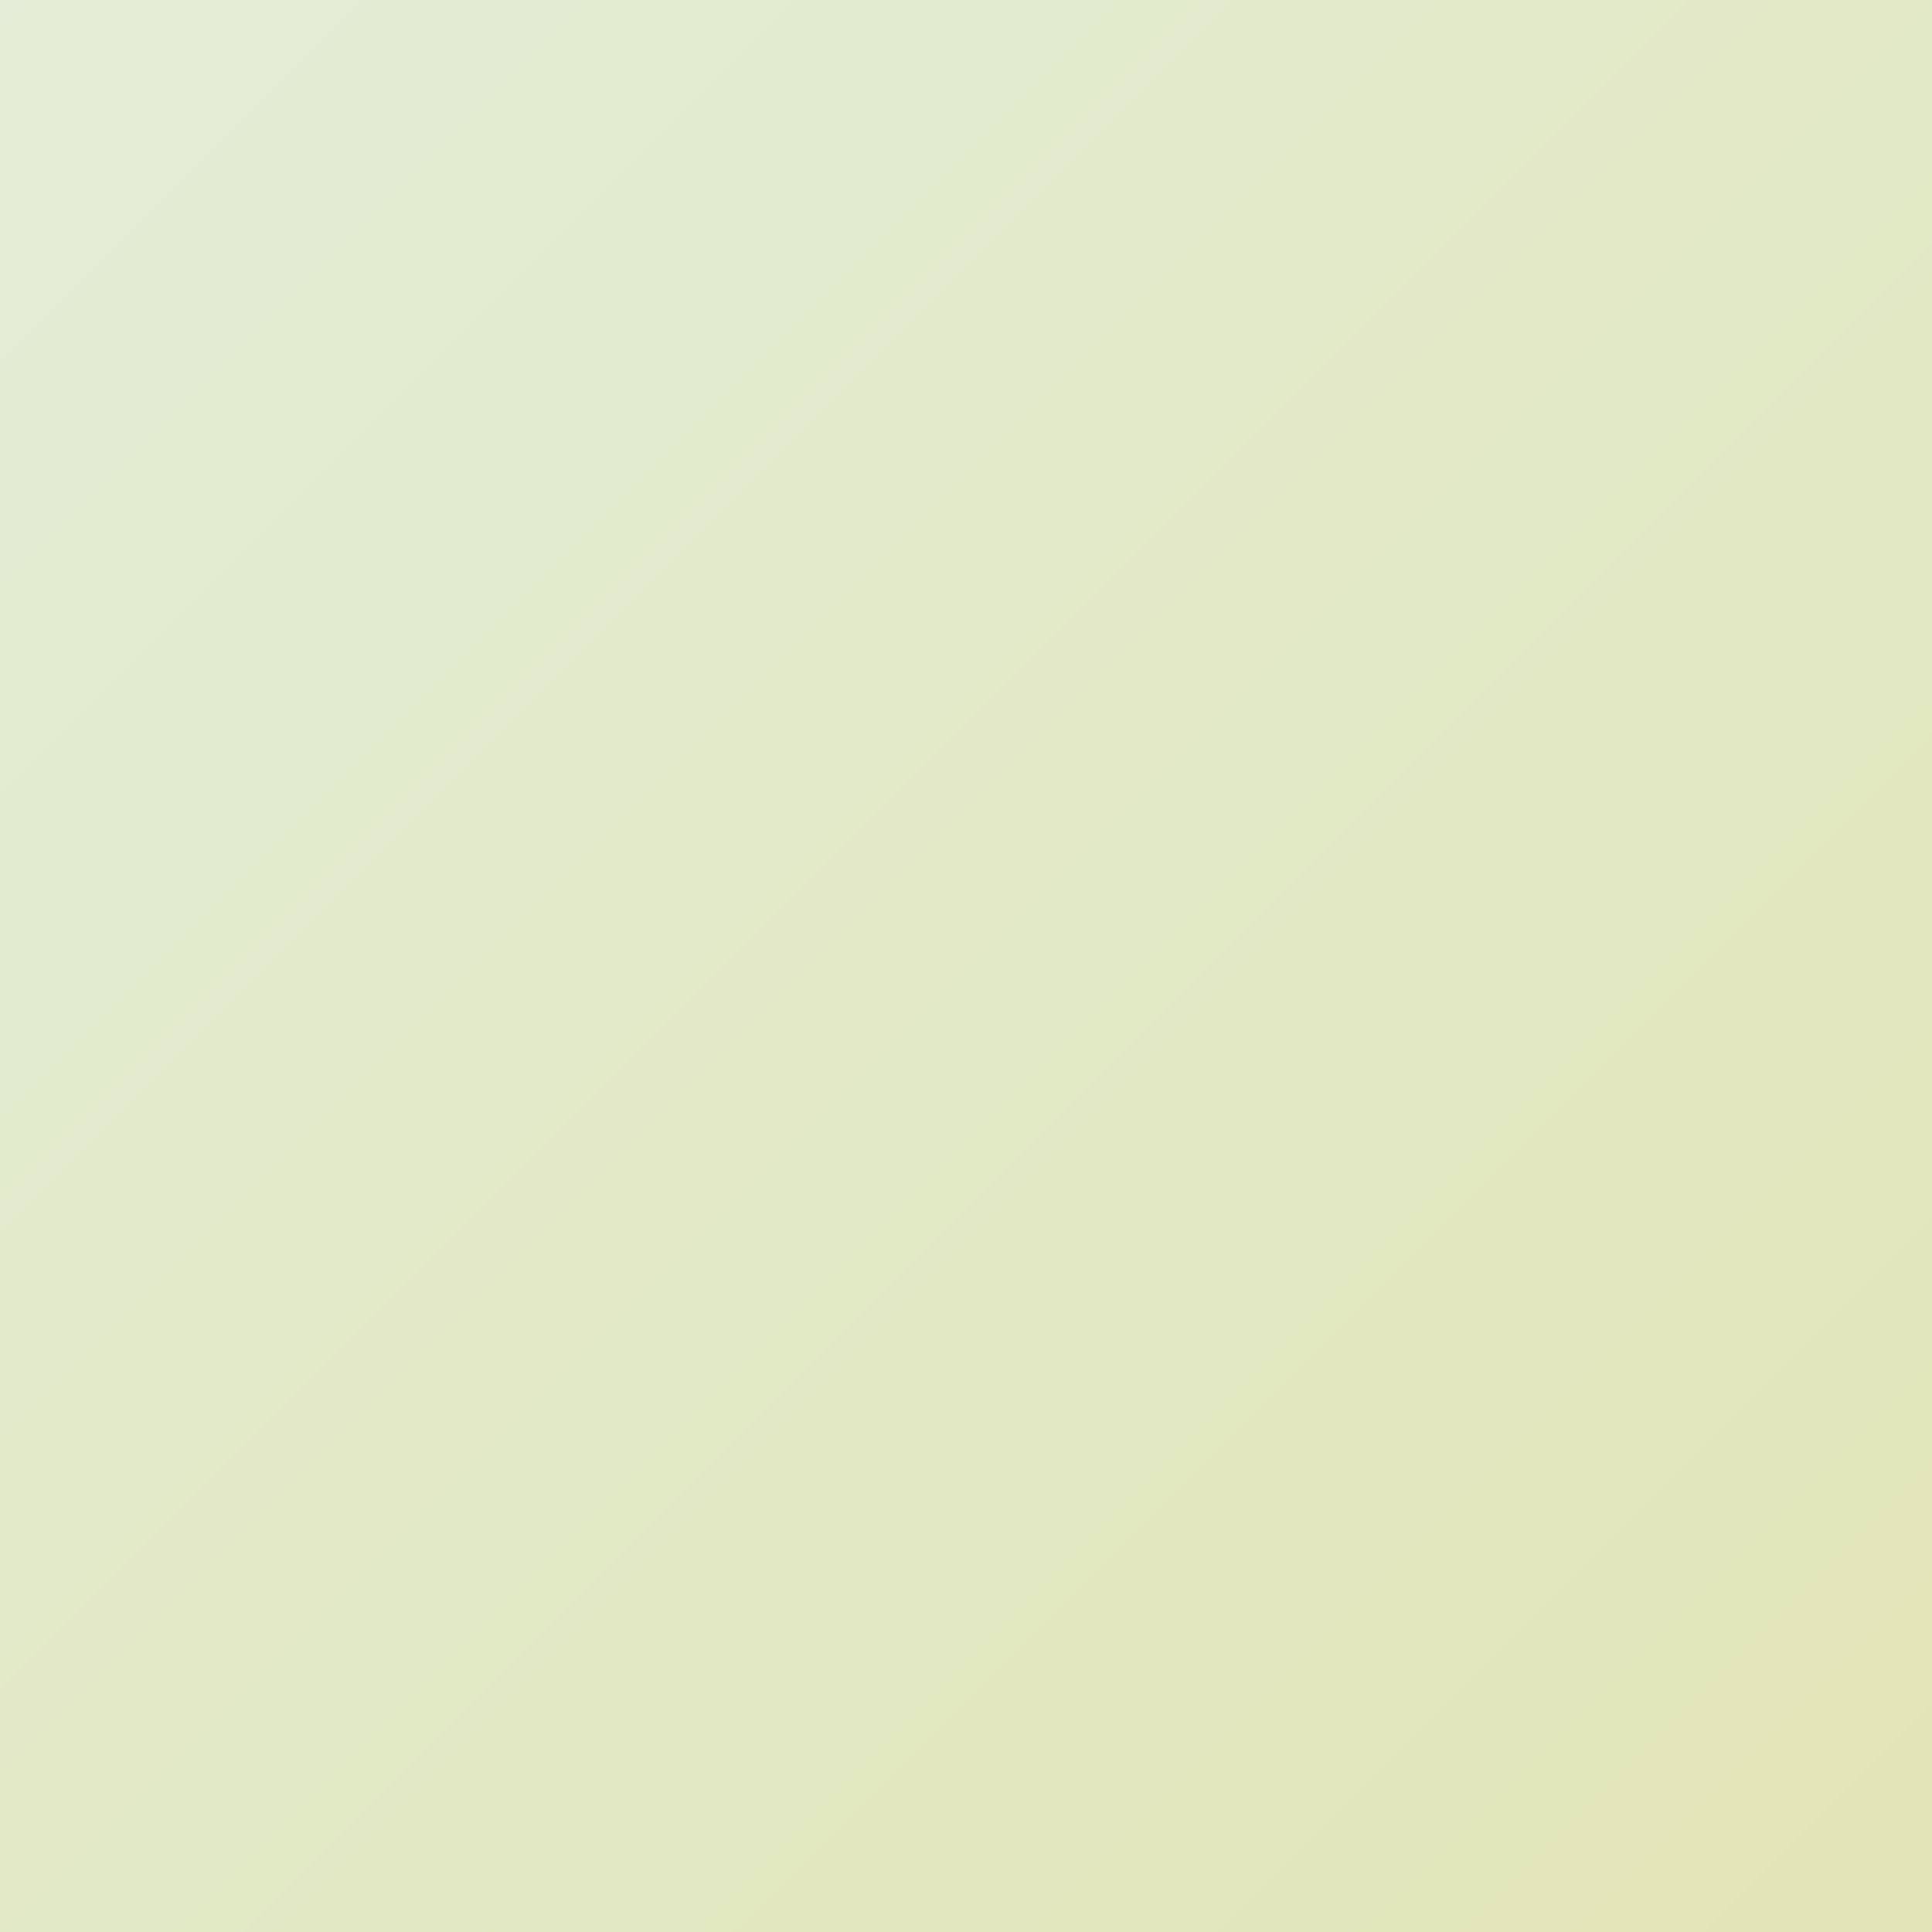
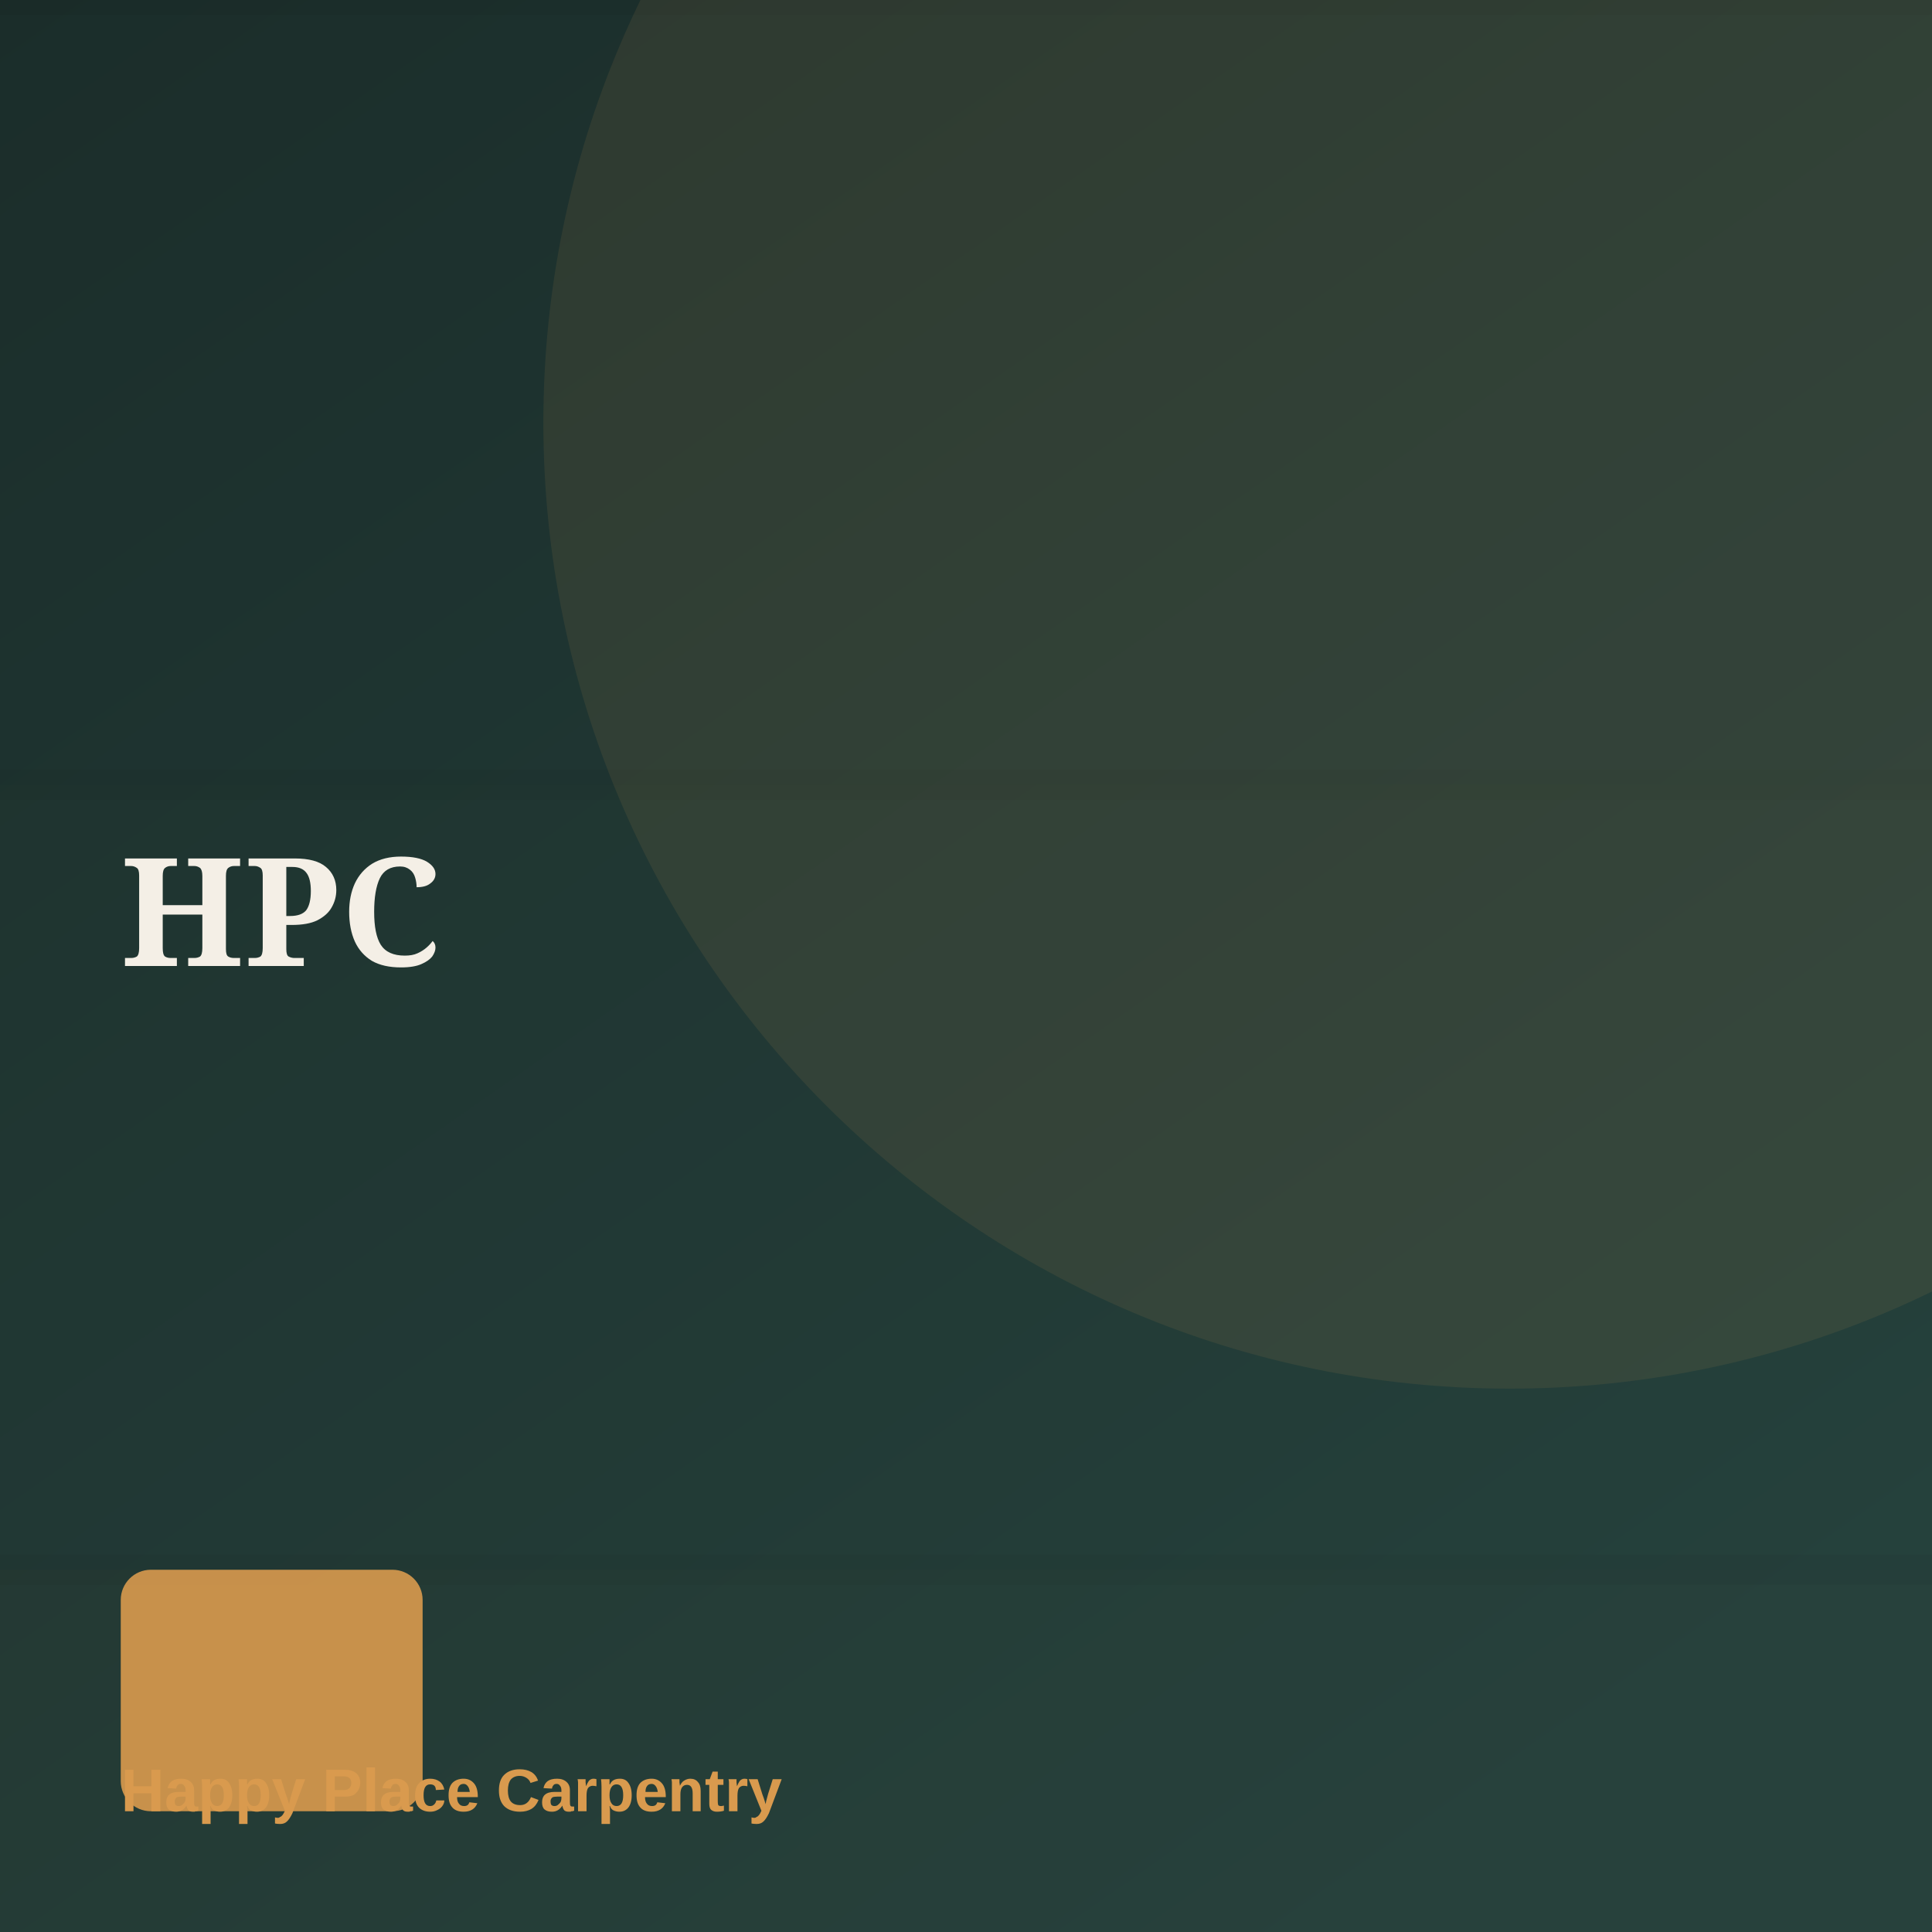
<svg xmlns="http://www.w3.org/2000/svg" width="64" height="64" viewBox="0 0 64 64" role="img" aria-label="HPC">
  <defs>
-     <linearGradient id="g" x1="0" y1="0" x2="1" y2="1">
-       <stop offset="0" stop-color="#fffbeb" />
-       <stop offset="1" stop-color="#fef3c7" />
+     <linearGradient id="g" x1="0" y1="0" x2="0.7" y2="1">
+       <stop offset="0" stop-color="#162b29" />
+       <stop offset="1" stop-color="#1F3F3C" />
    </linearGradient>
  </defs>
  <rect width="64" height="64" fill="url(#g)" />
-   <rect x="0" y="-56" width="64" height="120" fill="#15803d" opacity="0.12" />
-   <rect x="80" y="120" width="160" height="22" rx="11" fill="#f59e0b" />
-   <rect x="80" y="160" width="90" height="14" rx="7" fill="#15803d" />
-   <text x="80" y="32" font-family="Georgia, serif" font-size="64" font-weight="700" fill="#1f2937">HPC</text>
-   <text x="80" y="88" font-family="Arial, sans-serif" font-size="30" fill="#57534e" />
-   <text x="80" y="20" font-family="Arial, sans-serif" font-size="24" fill="#15803d" font-weight="700">Happy Place Carpentry</text>
+   <rect x="0" y="0" width="64" height="26" fill="#7c5a3a" opacity="0.05" />
+   <line x1="0" y1="0" x2="64" y2="0" stroke="#000" stroke-opacity="0.04" />
+   <rect x="0" y="26" width="64" height="26" fill="#7c5a3a" opacity="0.07" />
+   <line x1="0" y1="26" x2="64" y2="26" stroke="#000" stroke-opacity="0.04" />
+   <rect x="0" y="52" width="64" height="26" fill="#7c5a3a" opacity="0.09" />
+   <line x1="0" y1="52" x2="64" y2="52" stroke="#000" stroke-opacity="0.04" />
+   <circle cx="50" cy="14" r="32" fill="#d99a4e" opacity="0.10" />
+   <rect x="4" y="52" width="10" height="8" rx="1" fill="#d99a4e" opacity="0.9" />
+   <text x="4" y="32" font-family="Georgia, serif" font-size="5" font-weight="700" fill="#f4efe6">HPC</text>
+   <text x="4" y="37" font-family="Arial, sans-serif" font-size="2" fill="rgba(244,239,230,0.72)" />
+   <text x="4" y="60" font-family="Arial, sans-serif" font-size="2" fill="#d99a4e" font-weight="700">Happy Place Carpentry</text>
</svg>
